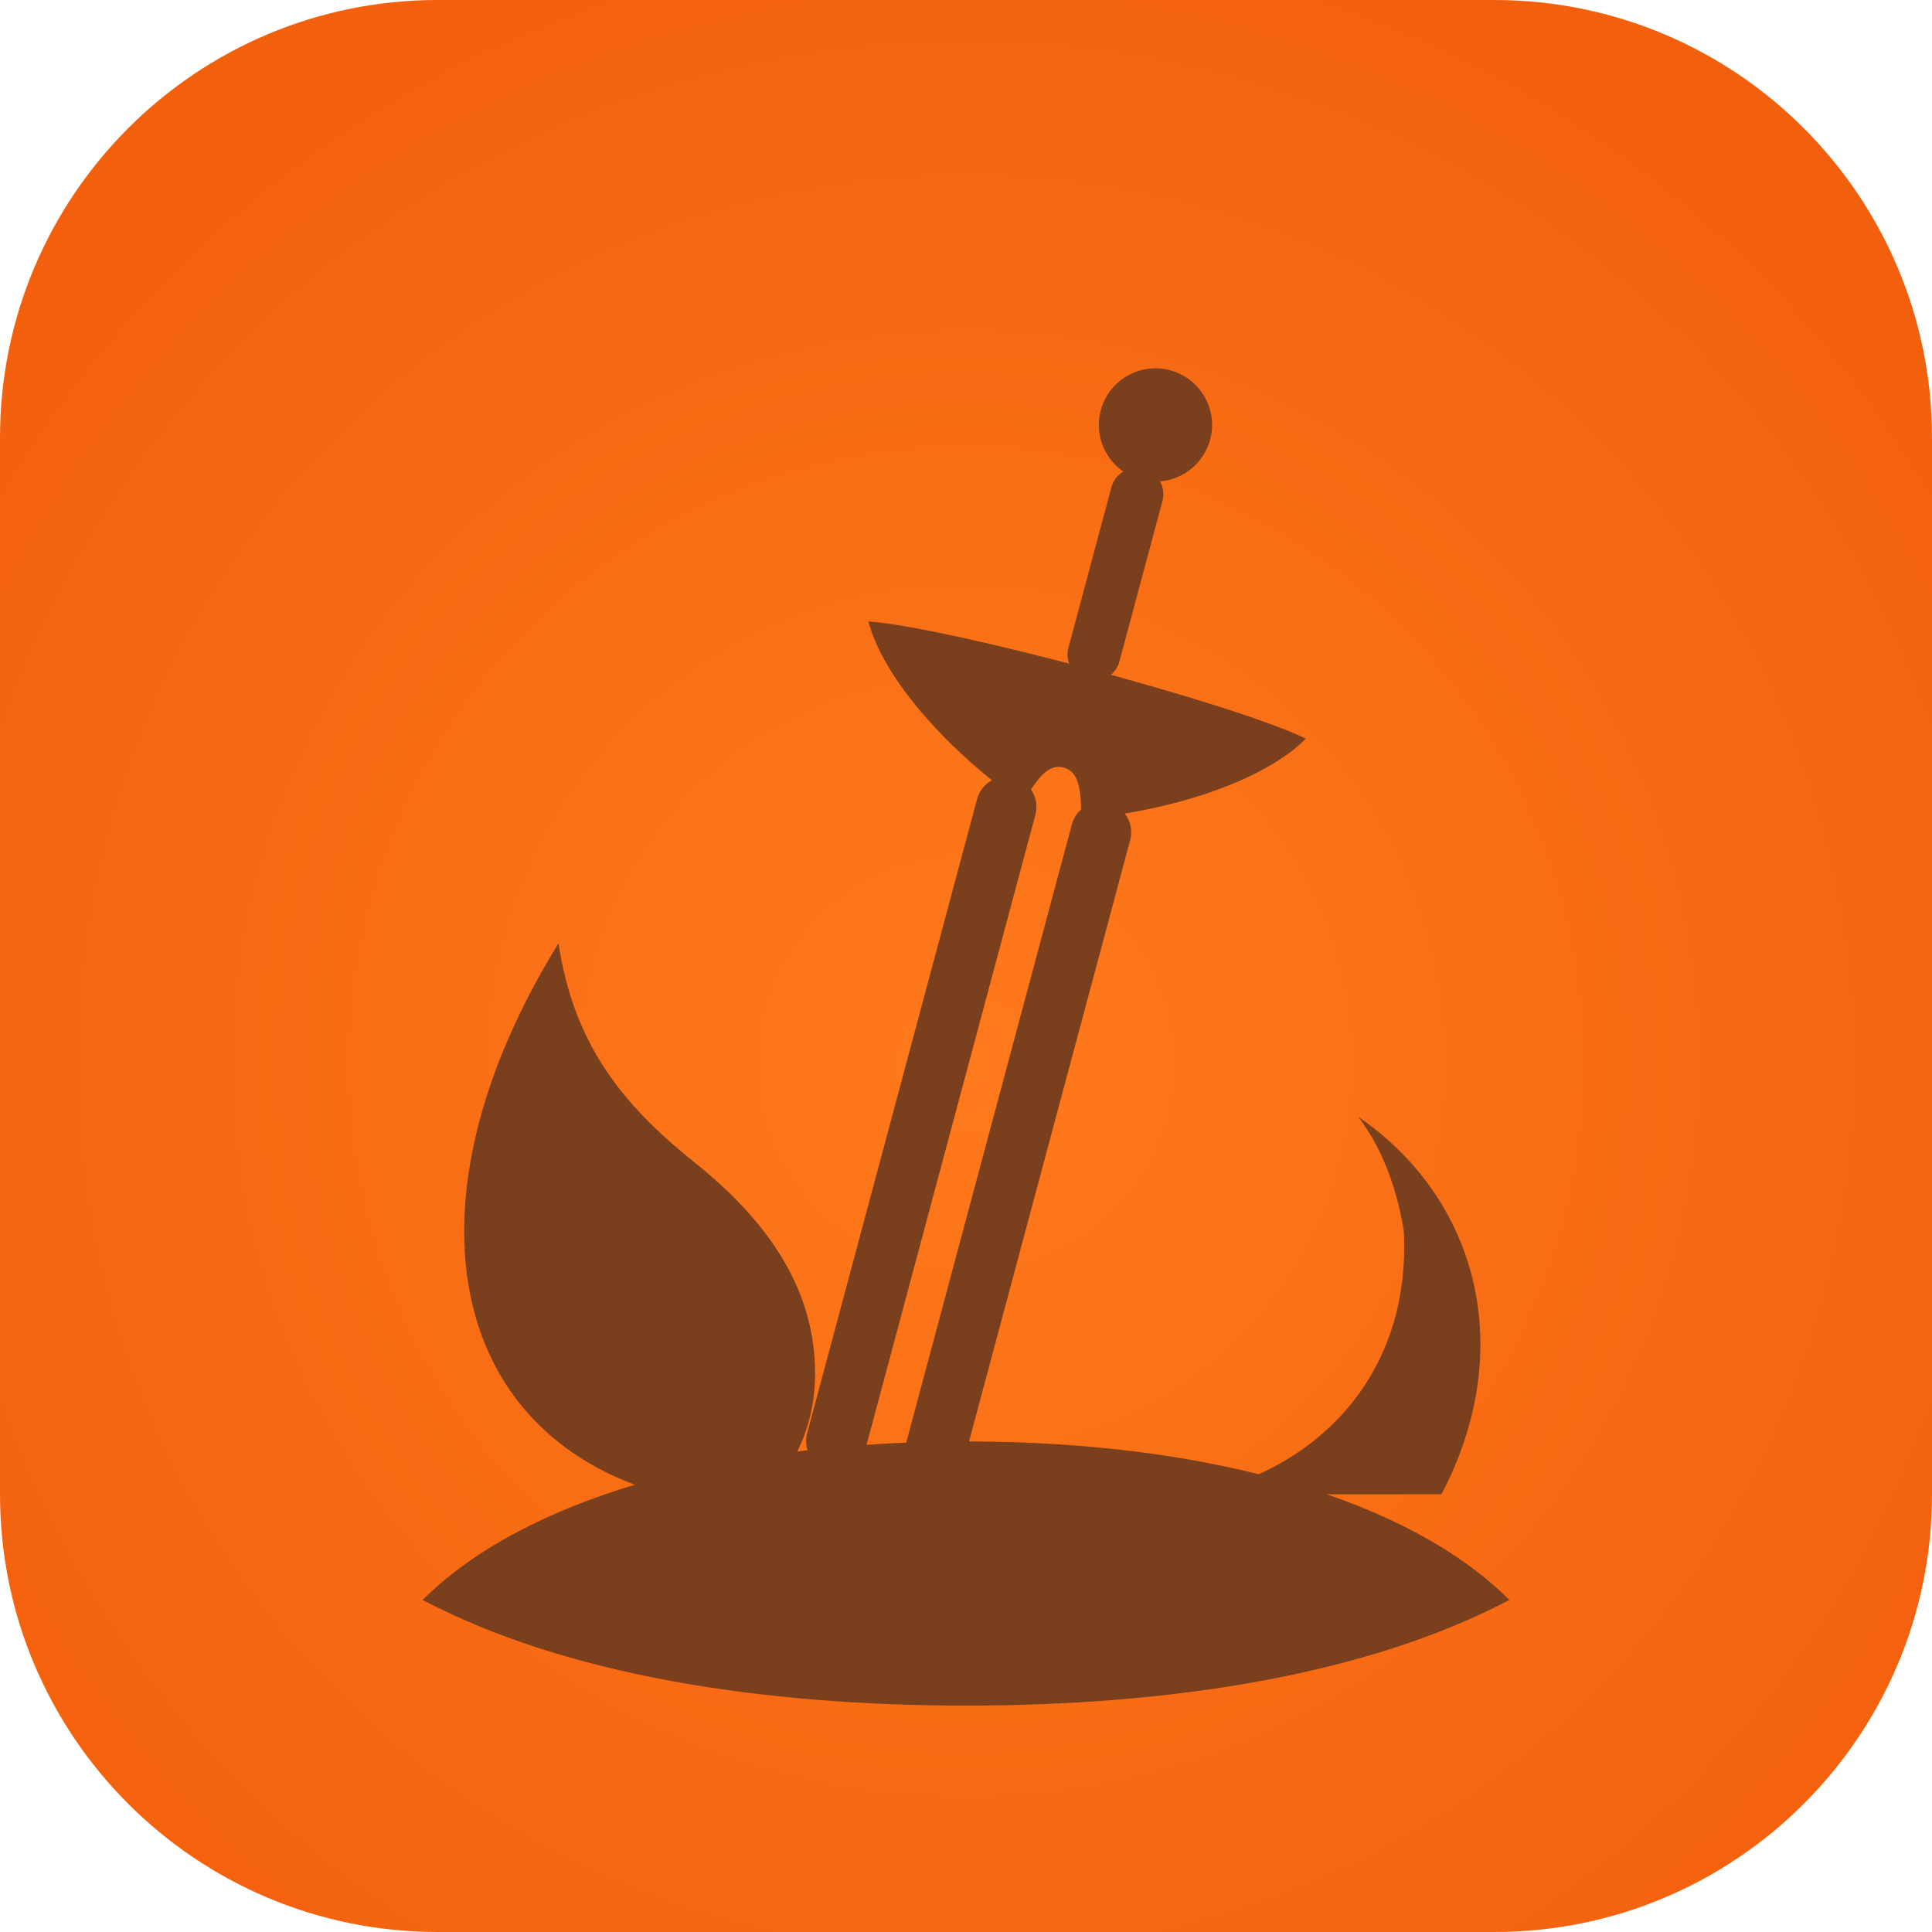
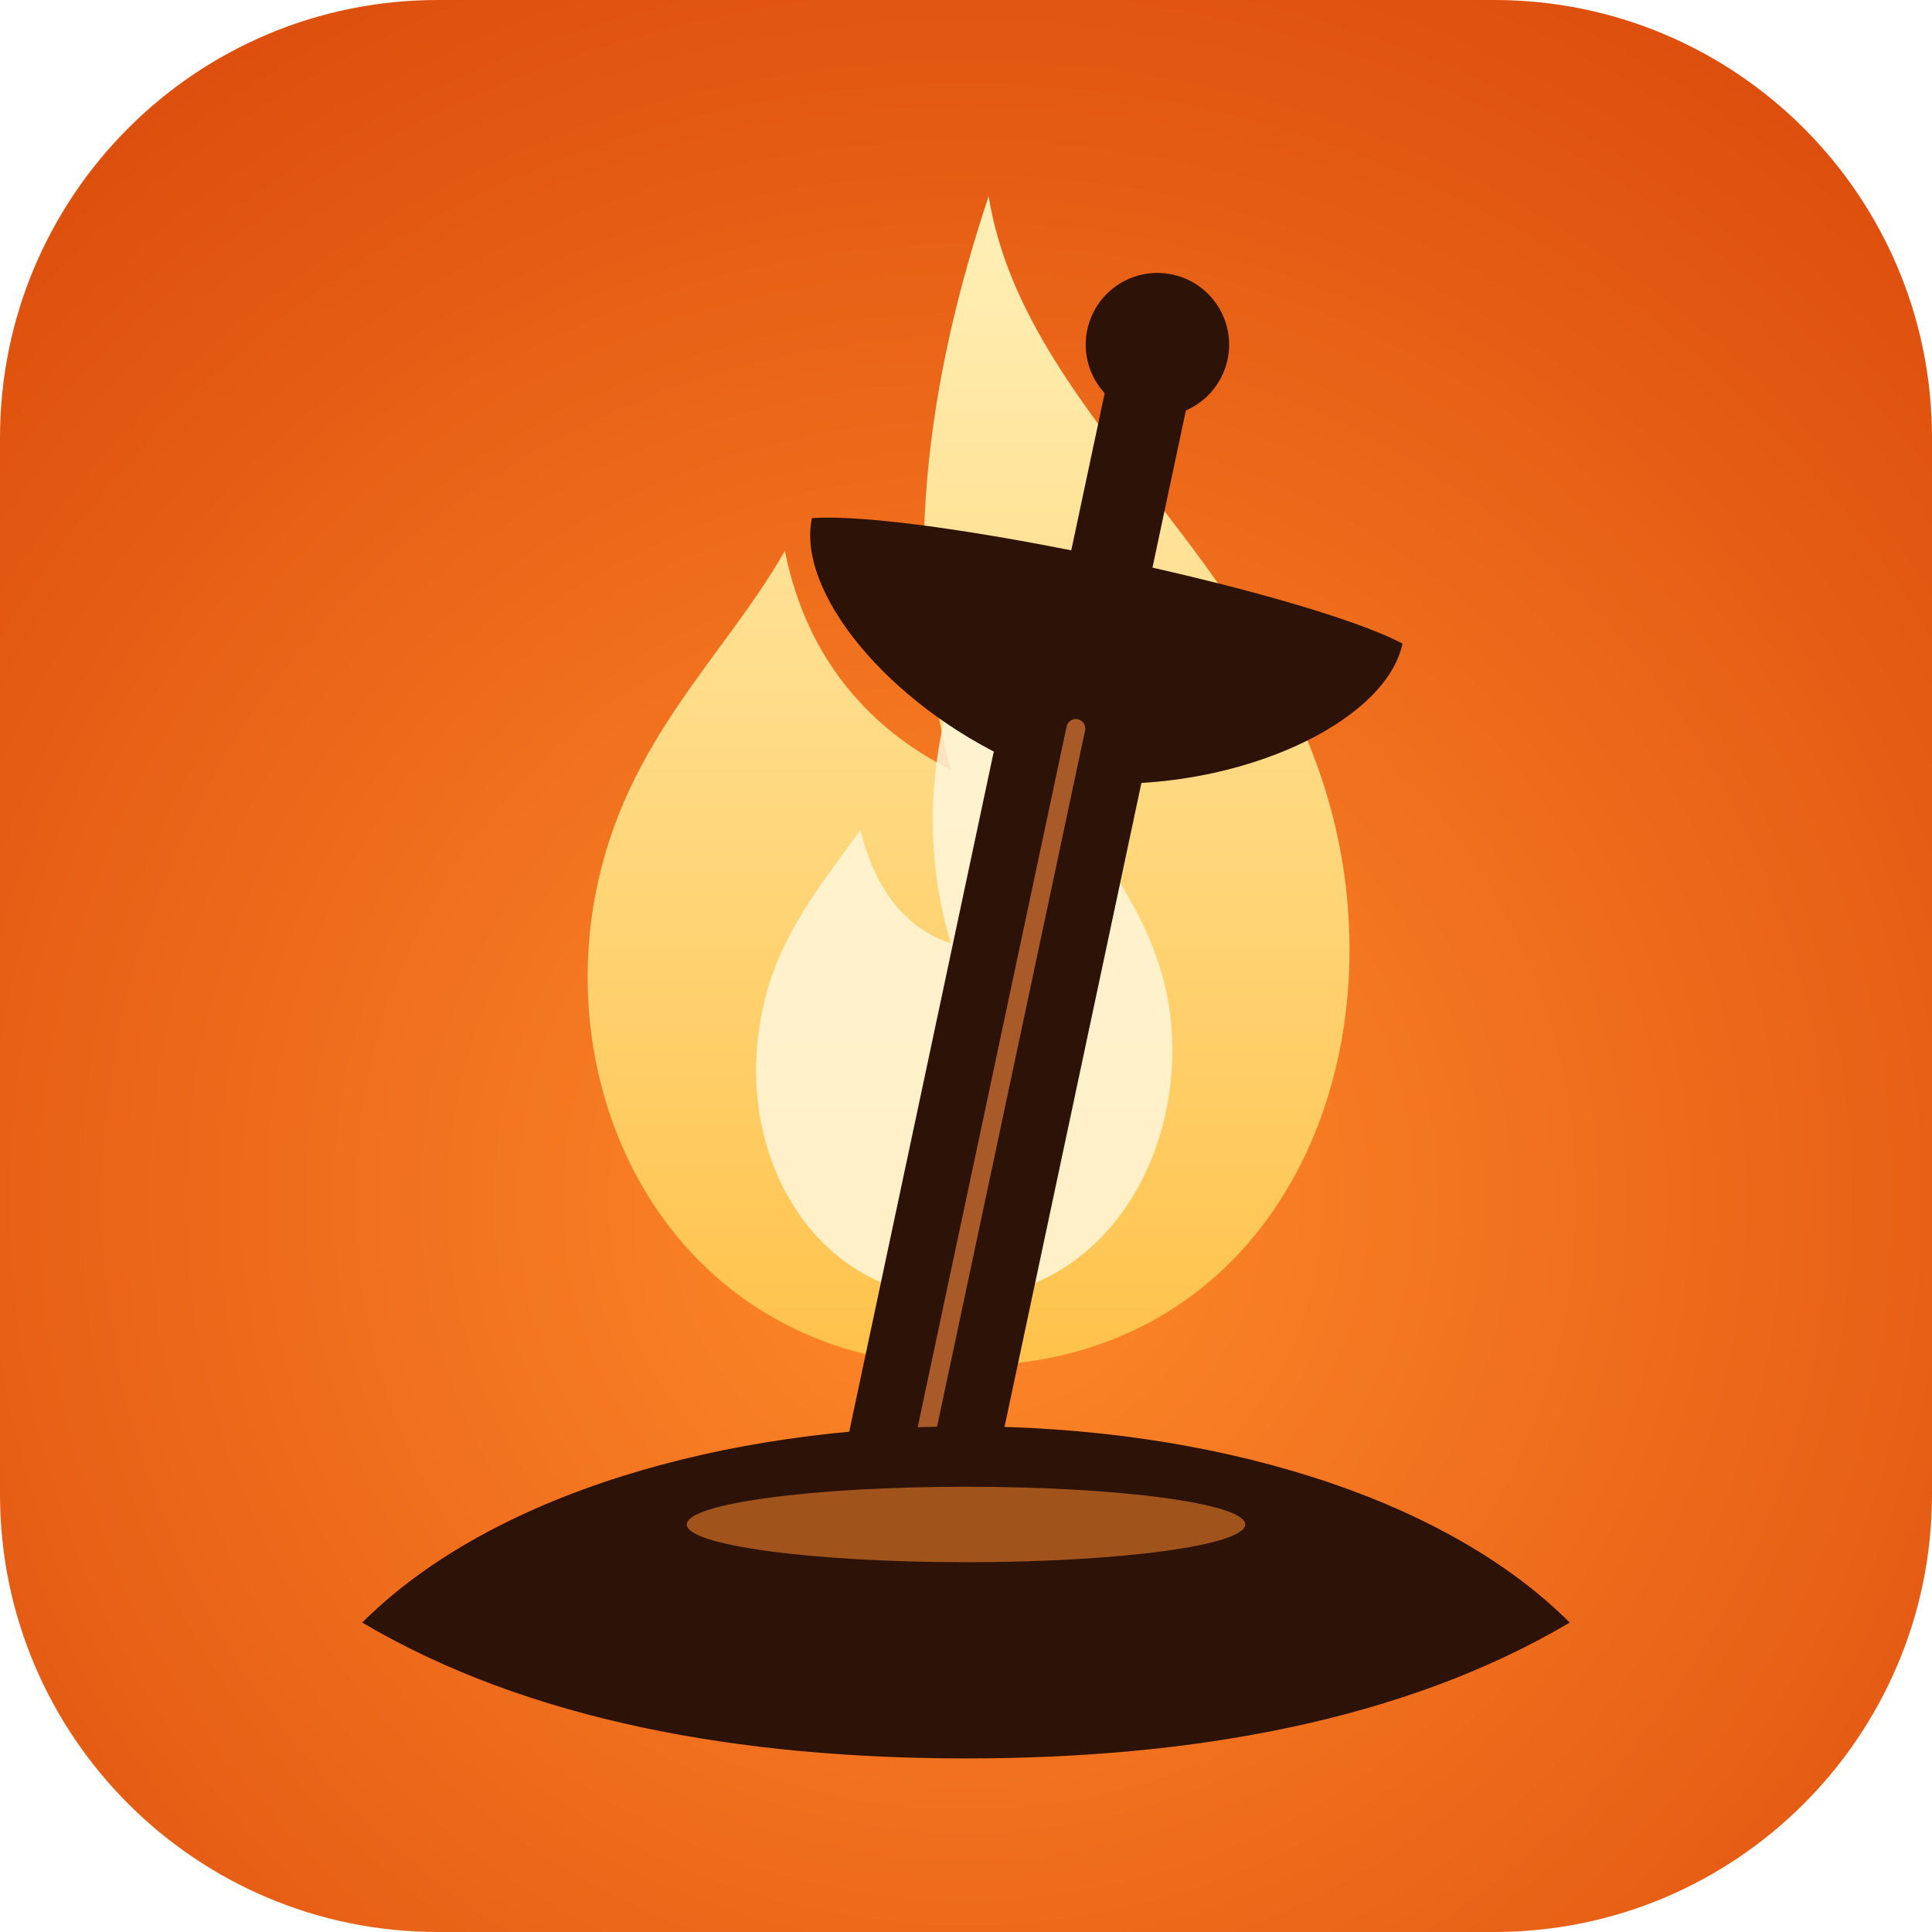
<svg xmlns="http://www.w3.org/2000/svg" viewBox="0 0 512 512">
  <defs>
    <clipPath id="r">
      <rect width="512" height="512" rx="116" />
    </clipPath>
-     <radialGradient id="bg" cx="50%" cy="55%" r="75%">
-       <stop offset="0" stop-color="#ff7a1c" />
-       <stop offset="1" stop-color="#f05a0a" />
+     <radialGradient id="bg" cx="50%" cy="62%" r="78%">
+       <stop offset="0" stop-color="#ff8a2a" />
+       <stop offset="1" stop-color="#d9480a" />
    </radialGradient>
+     <linearGradient id="fl" x1="0" y1="1" x2="0" y2="0">
+       <stop offset="0" stop-color="#ffc24a" />
+       <stop offset="1" stop-color="#fff0b8" />
+     </linearGradient>
  </defs>
  <g clip-path="url(#r)">
    <rect width="512" height="512" fill="url(#bg)" />
-     <g fill="#7a3f1c">
-       <path d="M176 396C118 380 106 318 148 250c4 26 16 42 36 58 20 16 32 34 32 56 0 12-4 22-12 32z" />
-       <path d="M318 396c34-8 56-34 54-70-2-12-6-22-12-30 32 22 42 62 22 100z" />
-       <path d="M112 424c26-26 78-42 144-42s118 16 144 42c-38 20-90 28-144 28s-106-8-144-28z" />
-       <g transform="rotate(15 256 300)">
-         <circle cx="256" cy="106" r="15" />
-         <rect x="249" y="118" width="14" height="58" rx="7" />
-         <path d="M196 176c20-4 100-4 120 0-8 14-30 28-52 36-2-8-4-12-8-12s-6 4-8 12c-22-8-44-22-52-36z" />
-         <rect x="236" y="206" width="16" height="190" rx="8" />
-         <rect x="262" y="206" width="16" height="190" rx="8" />
-       </g>
+     <path fill="url(#fl)" d="M262 52c10 62 82 100 94 178 10 66-26 132-100 132S146 296 158 236c8-40 34-62 50-90 6 30 24 48 44 58-14-52-6-104 10-152z" />
+     <path fill="#fff7dc" opacity=".85" d="M258 168c6 36 46 58 52 100 5 38-18 76-56 76s-60-38-52-76c4-20 16-34 26-48 4 16 12 26 24 30-8-26-6-56 6-82z" />
+     <g fill="#2d1208" transform="rotate(12 256 330)">
+       <circle cx="256" cy="86" r="19" />
+       <rect x="245" y="90" width="22" height="70" rx="8" />
+       <path d="M176 150c28-8 132-8 160 0 0 20-30 44-66 52h-28c-36-8-66-32-66-52z" />
+       <rect x="236" y="150" width="40" height="250" rx="12" />
+       <path d="M256 190v200" stroke="#a85a28" stroke-width="5" stroke-linecap="round" />
    </g>
+     <path fill="#2d1208" d="M96 430c34-34 96-52 160-52s126 18 160 52c-44 26-100 36-160 36s-116-10-160-36z" />
+     <ellipse cx="256" cy="404" rx="74" ry="10" fill="#ff8a2a" opacity=".55" />
  </g>
</svg>
